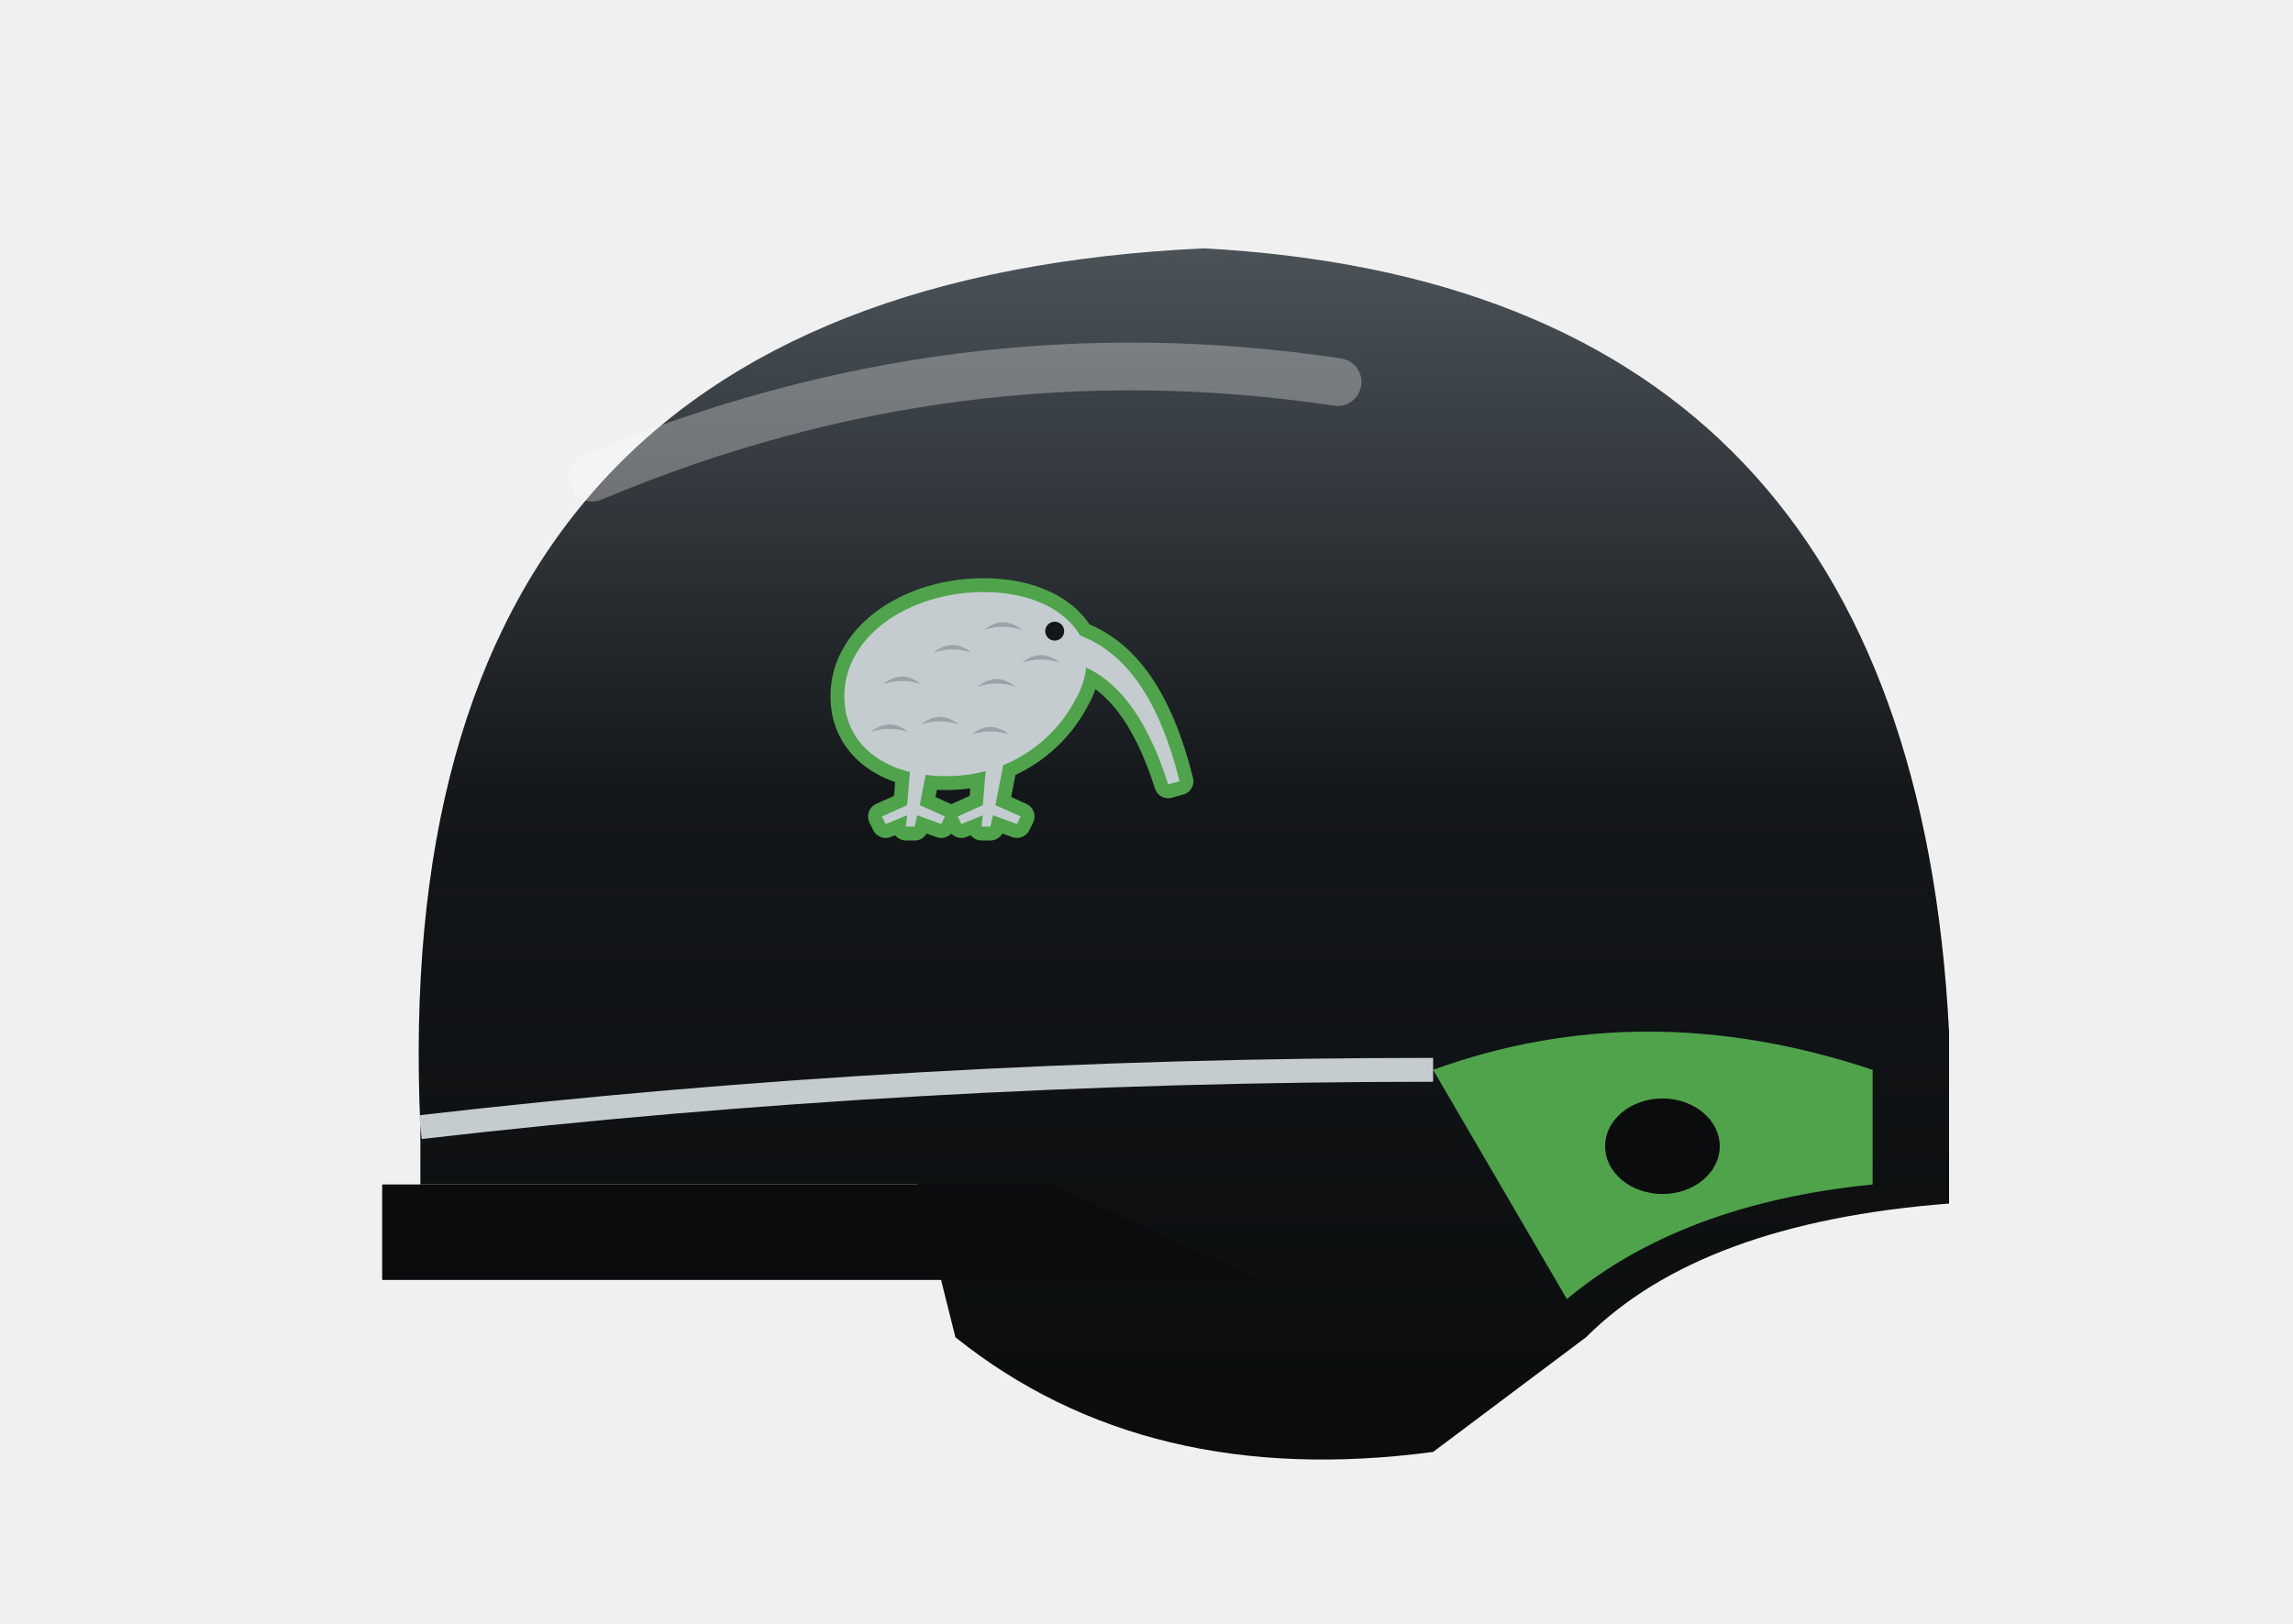
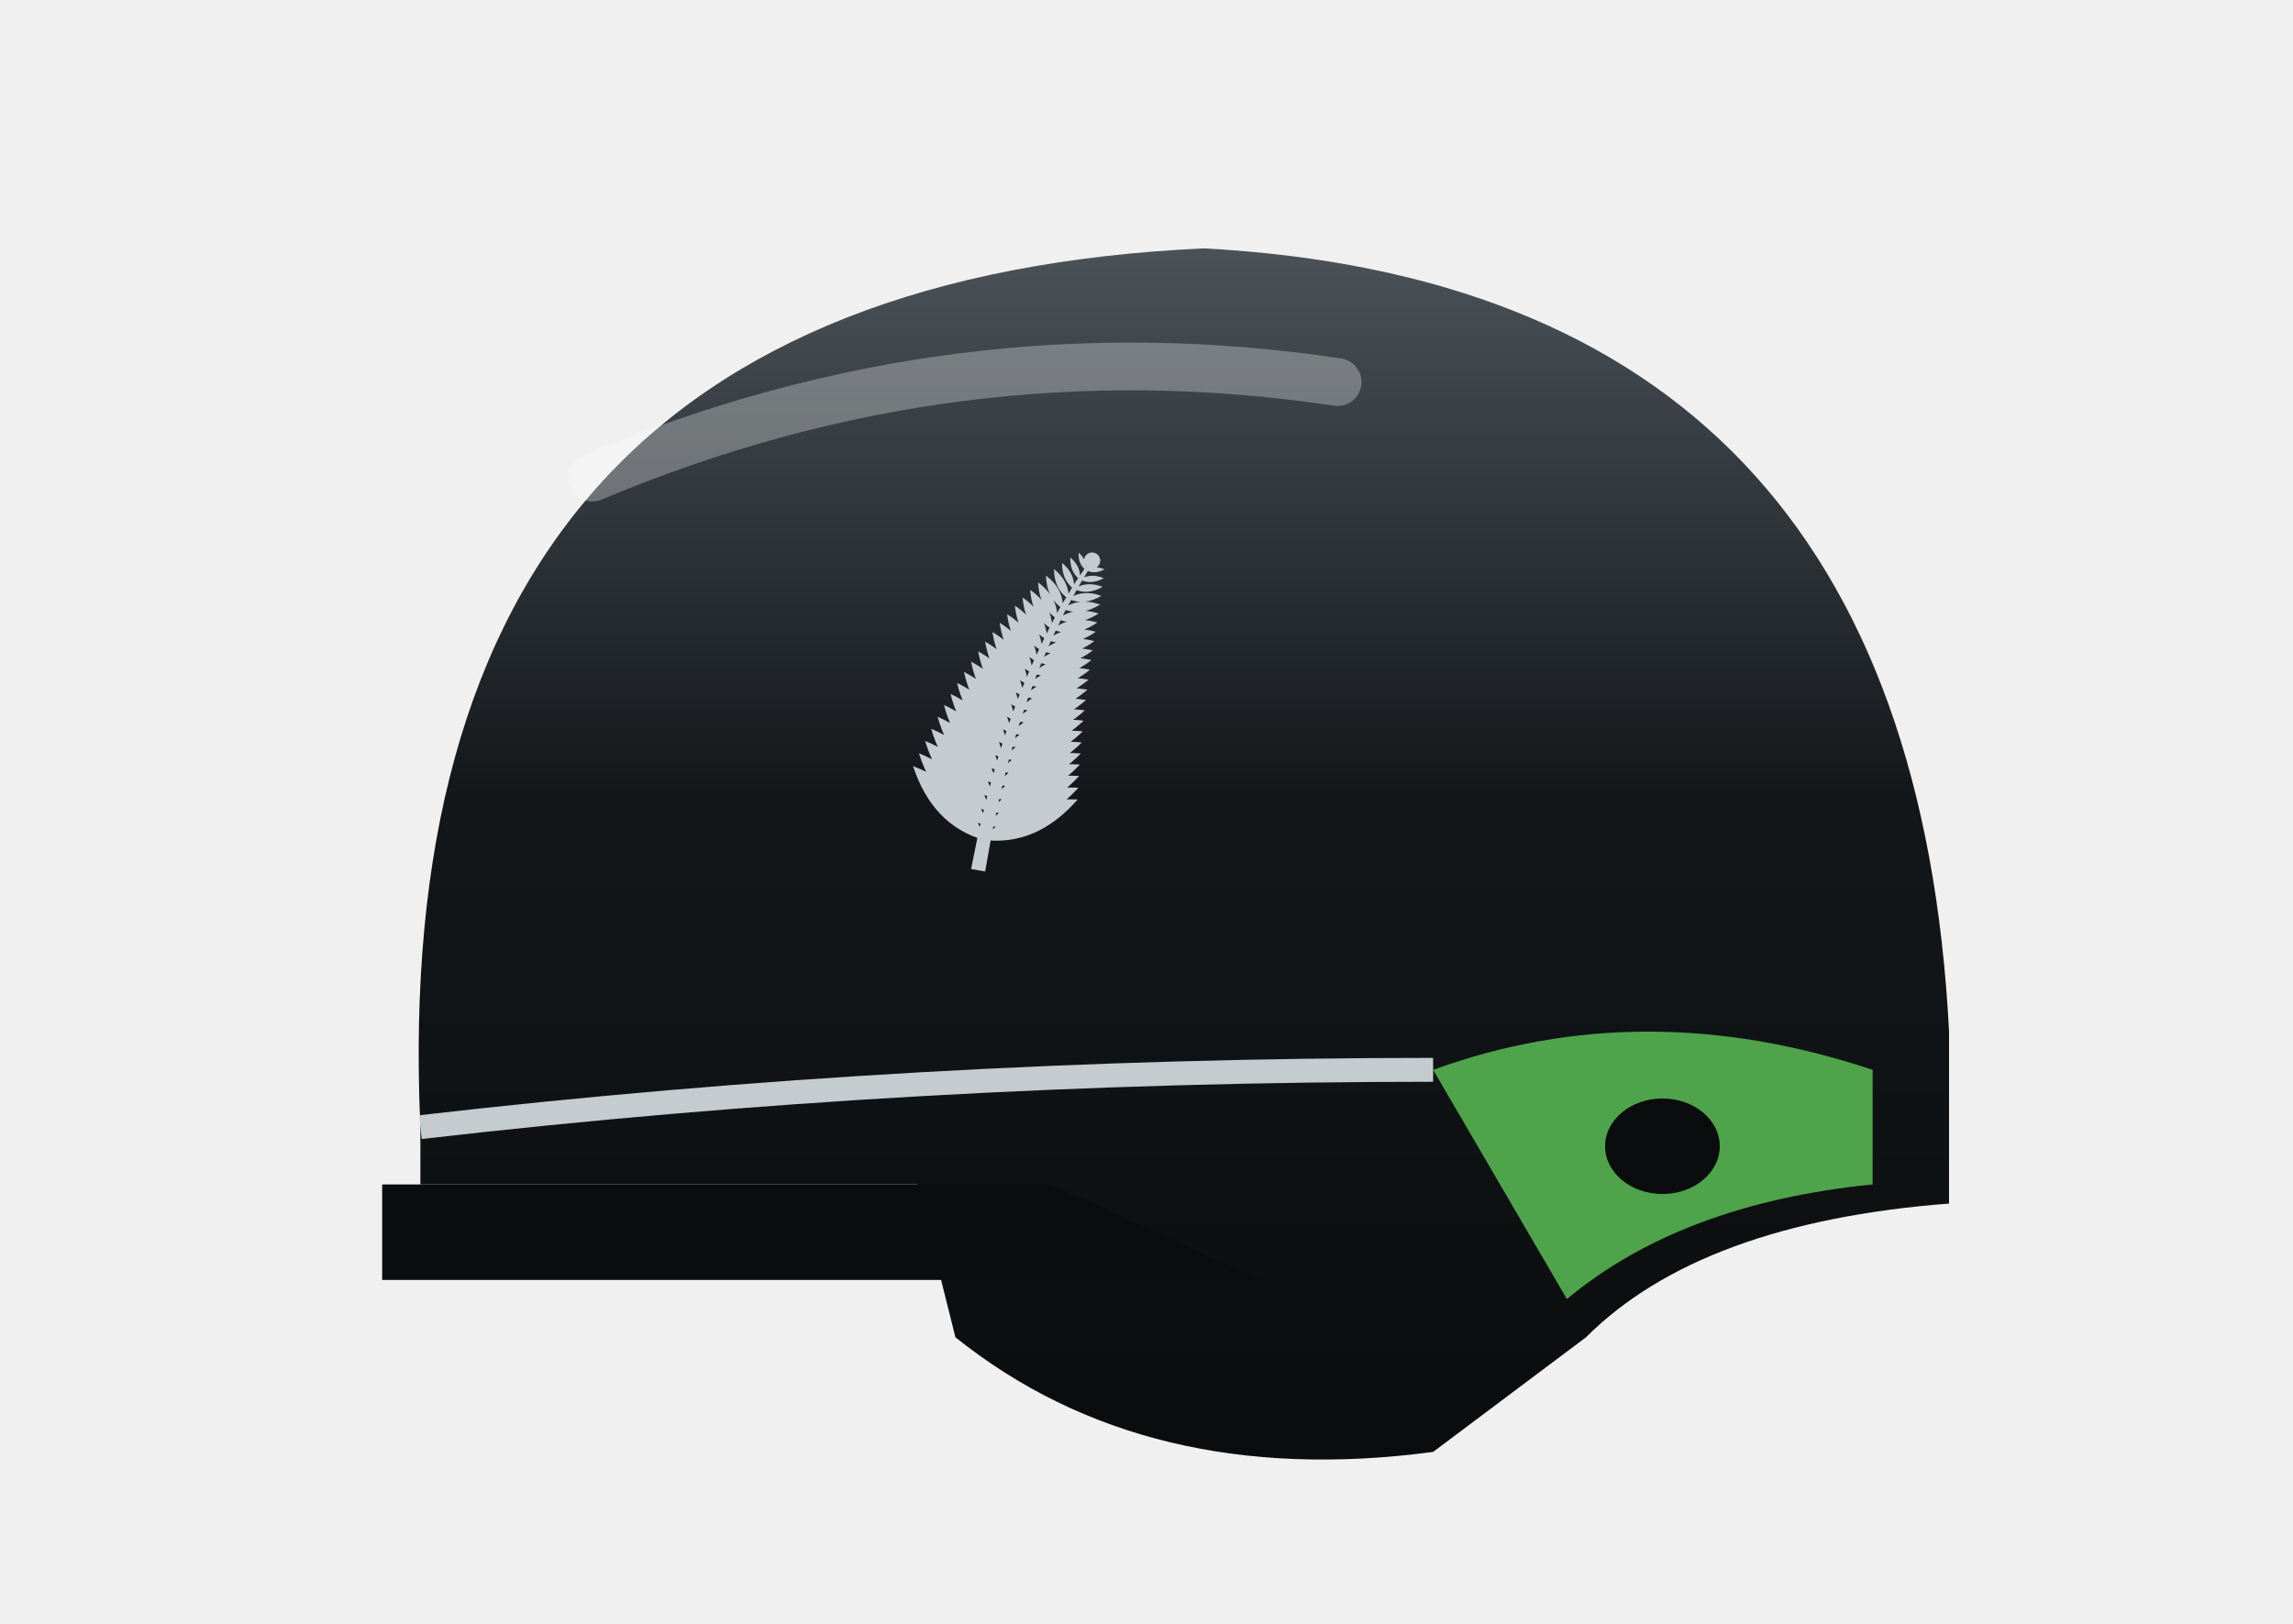
<svg xmlns="http://www.w3.org/2000/svg" viewBox="0 0 240 170" width="240" height="170" role="img" aria-label="Auckland helmet">
  <defs>
-     <path id="kw-body" d="M8 26 C6.4 15.5 17 7.6 29.5 7.4 C37.6 7.3 43.4 10.4 45.6 15 C46.8 18 46.2 21.6 44.4 24.6 C40.8 31.4 33.4 36.6 24 36.6 C14.8 36.6 9 32.2 8 26 Z" />
-     <path id="kw-beak" d="M45 14.2 C52.6 17 57.8 24.6 61 37.4 L59.2 37.9 C55.6 26.6 50.6 20.6 44.2 18.6 Z" />
-     <path id="kw-legs" d="M18.4 34 H21.2 L19.8 41.2 L23.8 43 L23.2 44.2 L19.4 42.8 L19 44.6 H17.6 L17.8 42.8 L14.4 44.2 L13.8 43 L17.8 41.2 Z M30.4 34 H33.2 L31.8 41.2 L35.8 43 L35.2 44.2 L31.4 42.8 L31 44.6 H29.6 L29.8 42.8 L26.4 44.2 L25.8 43 L29.8 41.2 Z" />
-     <path id="kw-eye" d="M41.2 13.6 m-1.5 0 a1.5 1.5 0 1 0 3 0 a1.5 1.5 0 1 0 -3 0 Z" />
-     <path id="kw-feathers" d="M14 22 Q17 19.6 20 22 Q17 21 14 22 Z M22 17 Q25 14.6 28 17 Q25 16 22 17 Z M30 13.4 Q33 11 36 13.4 Q33 12.4 30 13.4 Z M20 28.4 Q23 26 26 28.4 Q23 27.4 20 28.4 Z M29 22.4 Q32 20 35 22.4 Q32 21.4 29 22.4 Z M36 18.6 Q39 16.2 42 18.6 Q39 17.6 36 18.6 Z M12 29.6 Q15 27.2 18 29.6 Q15 28.6 12 29.6 Z M28 30 Q31 27.6 34 30 Q31 29 28 30 Z" />
+     <path id="fern" d="M2.2 0 L2.2 -11.7 L2.6 -23.1 L3.3 -34 L4.4 -44.6 L5.9 -54.8 L7.7 -64.5 L9.9 -73.9 L12.4 -82.9 L15.3 -91.5 L18.5 -99.8 L17.5 -100.2 L13.9 -92.1 L10.6 -83.5 L7.8 -74.5 L5.3 -65.1 L3.1 -55.2 L1.3 -45 L-0.1 -34.4 L-1.2 -23.3 L-1.9 -11.9 L-2.2 0 Z M0.1 -9.5 Q16.5 -10.4 26.4 -26.8 Q7.4 -24.1 0.1 -9.5 Z M0.1 -9.5 Q-6.5 -24.5 -25.3 -28.1 Q-16.2 -11.2 0.1 -9.5 Z M0.3 -13.9 Q16.1 -14.7 26 -30.4 Q7.5 -28 0.3 -13.9 Z M0.3 -13.9 Q-6 -28.5 -24.2 -32.3 Q-15.5 -15.8 0.3 -13.9 Z M0.4 -18.3 Q15.8 -18.8 25.6 -34 Q7.7 -31.9 0.4 -18.3 Z M0.4 -18.3 Q-5.4 -32.5 -23 -36.4 Q-14.8 -20.3 0.4 -18.3 Z M0.7 -22.6 Q15.6 -22.9 25.2 -37.5 Q7.9 -35.7 0.7 -22.6 Z M0.7 -22.6 Q-4.8 -36.5 -21.8 -40.4 Q-14.1 -24.8 0.7 -22.6 Z M1 -26.9 Q15.4 -27 24.9 -40.9 Q8.1 -39.4 1 -26.9 Z M1 -26.9 Q-4.1 -40.3 -20.5 -44.4 Q-13.2 -29.2 1 -26.9 Z M1.3 -31.1 Q15.2 -31 24.6 -44.3 Q8.3 -43.1 1.3 -31.1 Z M1.3 -31.1 Q-3.4 -44.1 -19.2 -48.3 Q-12.4 -33.5 1.3 -31.1 Z M1.7 -35.2 Q15.1 -35 24.3 -47.7 Q8.6 -46.7 1.7 -35.2 Z M1.7 -35.2 Q-2.7 -47.9 -17.8 -52 Q-11.4 -37.7 1.7 -35.2 Z M2.2 -39.3 Q15 -38.9 24 -51 Q9 -50.3 2.2 -39.3 Z M2.2 -39.3 Q-1.9 -51.5 -16.4 -55.7 Q-10.4 -41.9 2.2 -39.3 Z M2.7 -43.3 Q15 -42.7 23.8 -54.2 Q9.4 -53.7 2.7 -43.3 Z M2.7 -43.3 Q-1.1 -55.1 -14.9 -59.4 Q-9.4 -46 2.7 -43.3 Z M3.2 -47.3 Q15 -46.6 23.6 -57.4 Q9.8 -57.2 3.2 -47.3 Z M3.2 -47.3 Q-0.2 -58.6 -13.3 -62.9 Q-8.3 -50 3.2 -47.3 Z M3.9 -51.2 Q15.1 -50.3 23.5 -60.6 Q10.2 -60.5 3.9 -51.2 Z M3.9 -51.2 Q0.8 -62.1 -11.7 -66.4 Q-7.1 -54 3.9 -51.2 Z M4.5 -55.1 Q15.2 -54.1 23.3 -63.7 Q10.7 -63.8 4.5 -55.1 Z M4.5 -55.1 Q1.7 -65.5 -10.1 -69.7 Q-5.9 -57.9 4.5 -55.1 Z M5.2 -58.9 Q15.4 -57.8 23.2 -66.8 Q11.3 -67.1 5.2 -58.9 Z M5.2 -58.9 Q2.8 -68.8 -8.4 -73 Q-4.6 -61.7 5.2 -58.9 Z M6 -62.6 Q15.6 -61.4 23.1 -69.8 Q11.8 -70.3 6 -62.6 Z M6 -62.6 Q3.8 -72 -6.7 -76.2 Q-3.2 -65.4 6 -62.6 Z M6.8 -66.3 Q15.8 -65 23 -72.8 Q12.4 -73.4 6.8 -66.3 Z M6.8 -66.3 Q4.9 -75.2 -4.9 -79.2 Q-1.8 -69.1 6.8 -66.3 Z M7.7 -69.9 Q16.1 -68.5 23 -75.7 Q13.1 -76.5 7.7 -69.9 Z M7.7 -69.9 Q6.1 -78.2 -3 -82.2 Q-0.3 -72.7 7.7 -69.9 Z M8.6 -73.5 Q16.4 -72.1 22.9 -78.6 Q13.7 -79.5 8.6 -73.5 Z M8.6 -73.5 Q7.2 -81.2 -1.1 -85.1 Q1.2 -76.2 8.6 -73.5 Z M9.6 -77 Q16.7 -75.5 22.9 -81.5 Q14.4 -82.4 9.6 -77 Z M9.6 -77 Q8.5 -84.2 0.8 -87.8 Q2.8 -79.6 9.6 -77 Z M10.6 -80.4 Q17.1 -79 22.8 -84.3 Q15.1 -85.3 10.6 -80.4 Z M10.6 -80.4 Q9.7 -87 2.8 -90.5 Q4.5 -82.9 10.6 -80.4 Z M11.7 -83.8 Q17.5 -82.4 22.8 -87.1 Q15.8 -88.2 11.7 -83.8 Z M11.7 -83.8 Q11 -89.8 4.8 -93 Q6.2 -86.2 11.7 -83.8 Z M12.9 -87.1 Q18 -85.8 22.7 -89.8 Q16.6 -90.9 12.9 -87.1 Z M12.9 -87.1 Q12.3 -92.4 6.9 -95.4 Q8 -89.3 12.9 -87.1 Z M14 -90.4 Q18.5 -89.2 22.6 -92.6 Q17.3 -93.6 14 -90.4 Z M14 -90.4 Q13.7 -95 9 -97.7 Q9.9 -92.4 14 -90.4 Z M15.3 -93.6 Q19 -92.5 22.5 -95.3 Q18.1 -96.2 15.3 -93.6 Z M15.3 -93.6 Q15.1 -97.5 11.2 -99.8 Q11.9 -95.3 15.3 -93.6 Z M16.6 -96.8 Q19.4 -95.8 22.2 -98 Q18.8 -98.8 16.6 -96.8 Z M16.6 -96.8 Q16.5 -99.8 13.5 -101.7 Q13.9 -98.2 16.6 -96.8 Z M18 -100 m-2.5 0 a2.5 2.5 0 1 0 5 0 a2.5 2.5 0 1 0 -5 0 Z" />
  </defs>
  <defs>
    <linearGradient id="gloss" x1="0" y1="0" x2="0" y2="1">
      <stop offset="0" stop-color="#4A5258" />
      <stop offset=".45" stop-color="#14171A" />
      <stop offset="1" stop-color="#0A0C0D" />
    </linearGradient>
  </defs>
  <path d="M44 118 Q40 30 126 26 Q200 30 204 108 L204 126 Q178 128 166 140 L150 152 Q120 156 100 140 L96 124 L44 124 Z" fill="url(#gloss)" />
  <path d="M150 112 Q172 104 196 112 L196 124 Q176 126 164 136 Z" fill="#4FA34A" />
  <ellipse cx="174" cy="120" rx="6" ry="5" fill="#0A0C0D" />
  <path d="M40 124 L110 124 L132 134 L40 134 Z" fill="#0A0C0D" />
  <path d="M62 50 Q100 34 140 40" fill="none" stroke="#fff" stroke-width="5" stroke-linecap="round" opacity=".3" />
-   <g transform="translate(83.2 57.1) scale(0.66)">
-     <use href="#kw-body" fill="#4FA34A" stroke="#4FA34A" stroke-width="4.4" stroke-linejoin="round" />
-     <use href="#kw-beak" fill="#4FA34A" stroke="#4FA34A" stroke-width="4.4" stroke-linejoin="round" />
-     <use href="#kw-legs" fill="#4FA34A" stroke="#4FA34A" stroke-width="4.4" stroke-linejoin="round" />
-     <use href="#kw-legs" fill="#C5CCD0" />
-     <use href="#kw-beak" fill="#C5CCD0" />
-     <use href="#kw-body" fill="#C5CCD0" />
-     <use href="#kw-feathers" fill="#9AA3A8" />
-     <use href="#kw-eye" fill="#14171A" />
+   <g transform="translate(105.6 74) rotate(10) scale(0.34) translate(-0.6 51.2)">
+     <use href="#fern" fill="#C5CCD0" />
  </g>
  <path d="M44 118 Q96 112 150 112" fill="none" stroke="#C5CCD0" stroke-width="2.5" />
</svg>
